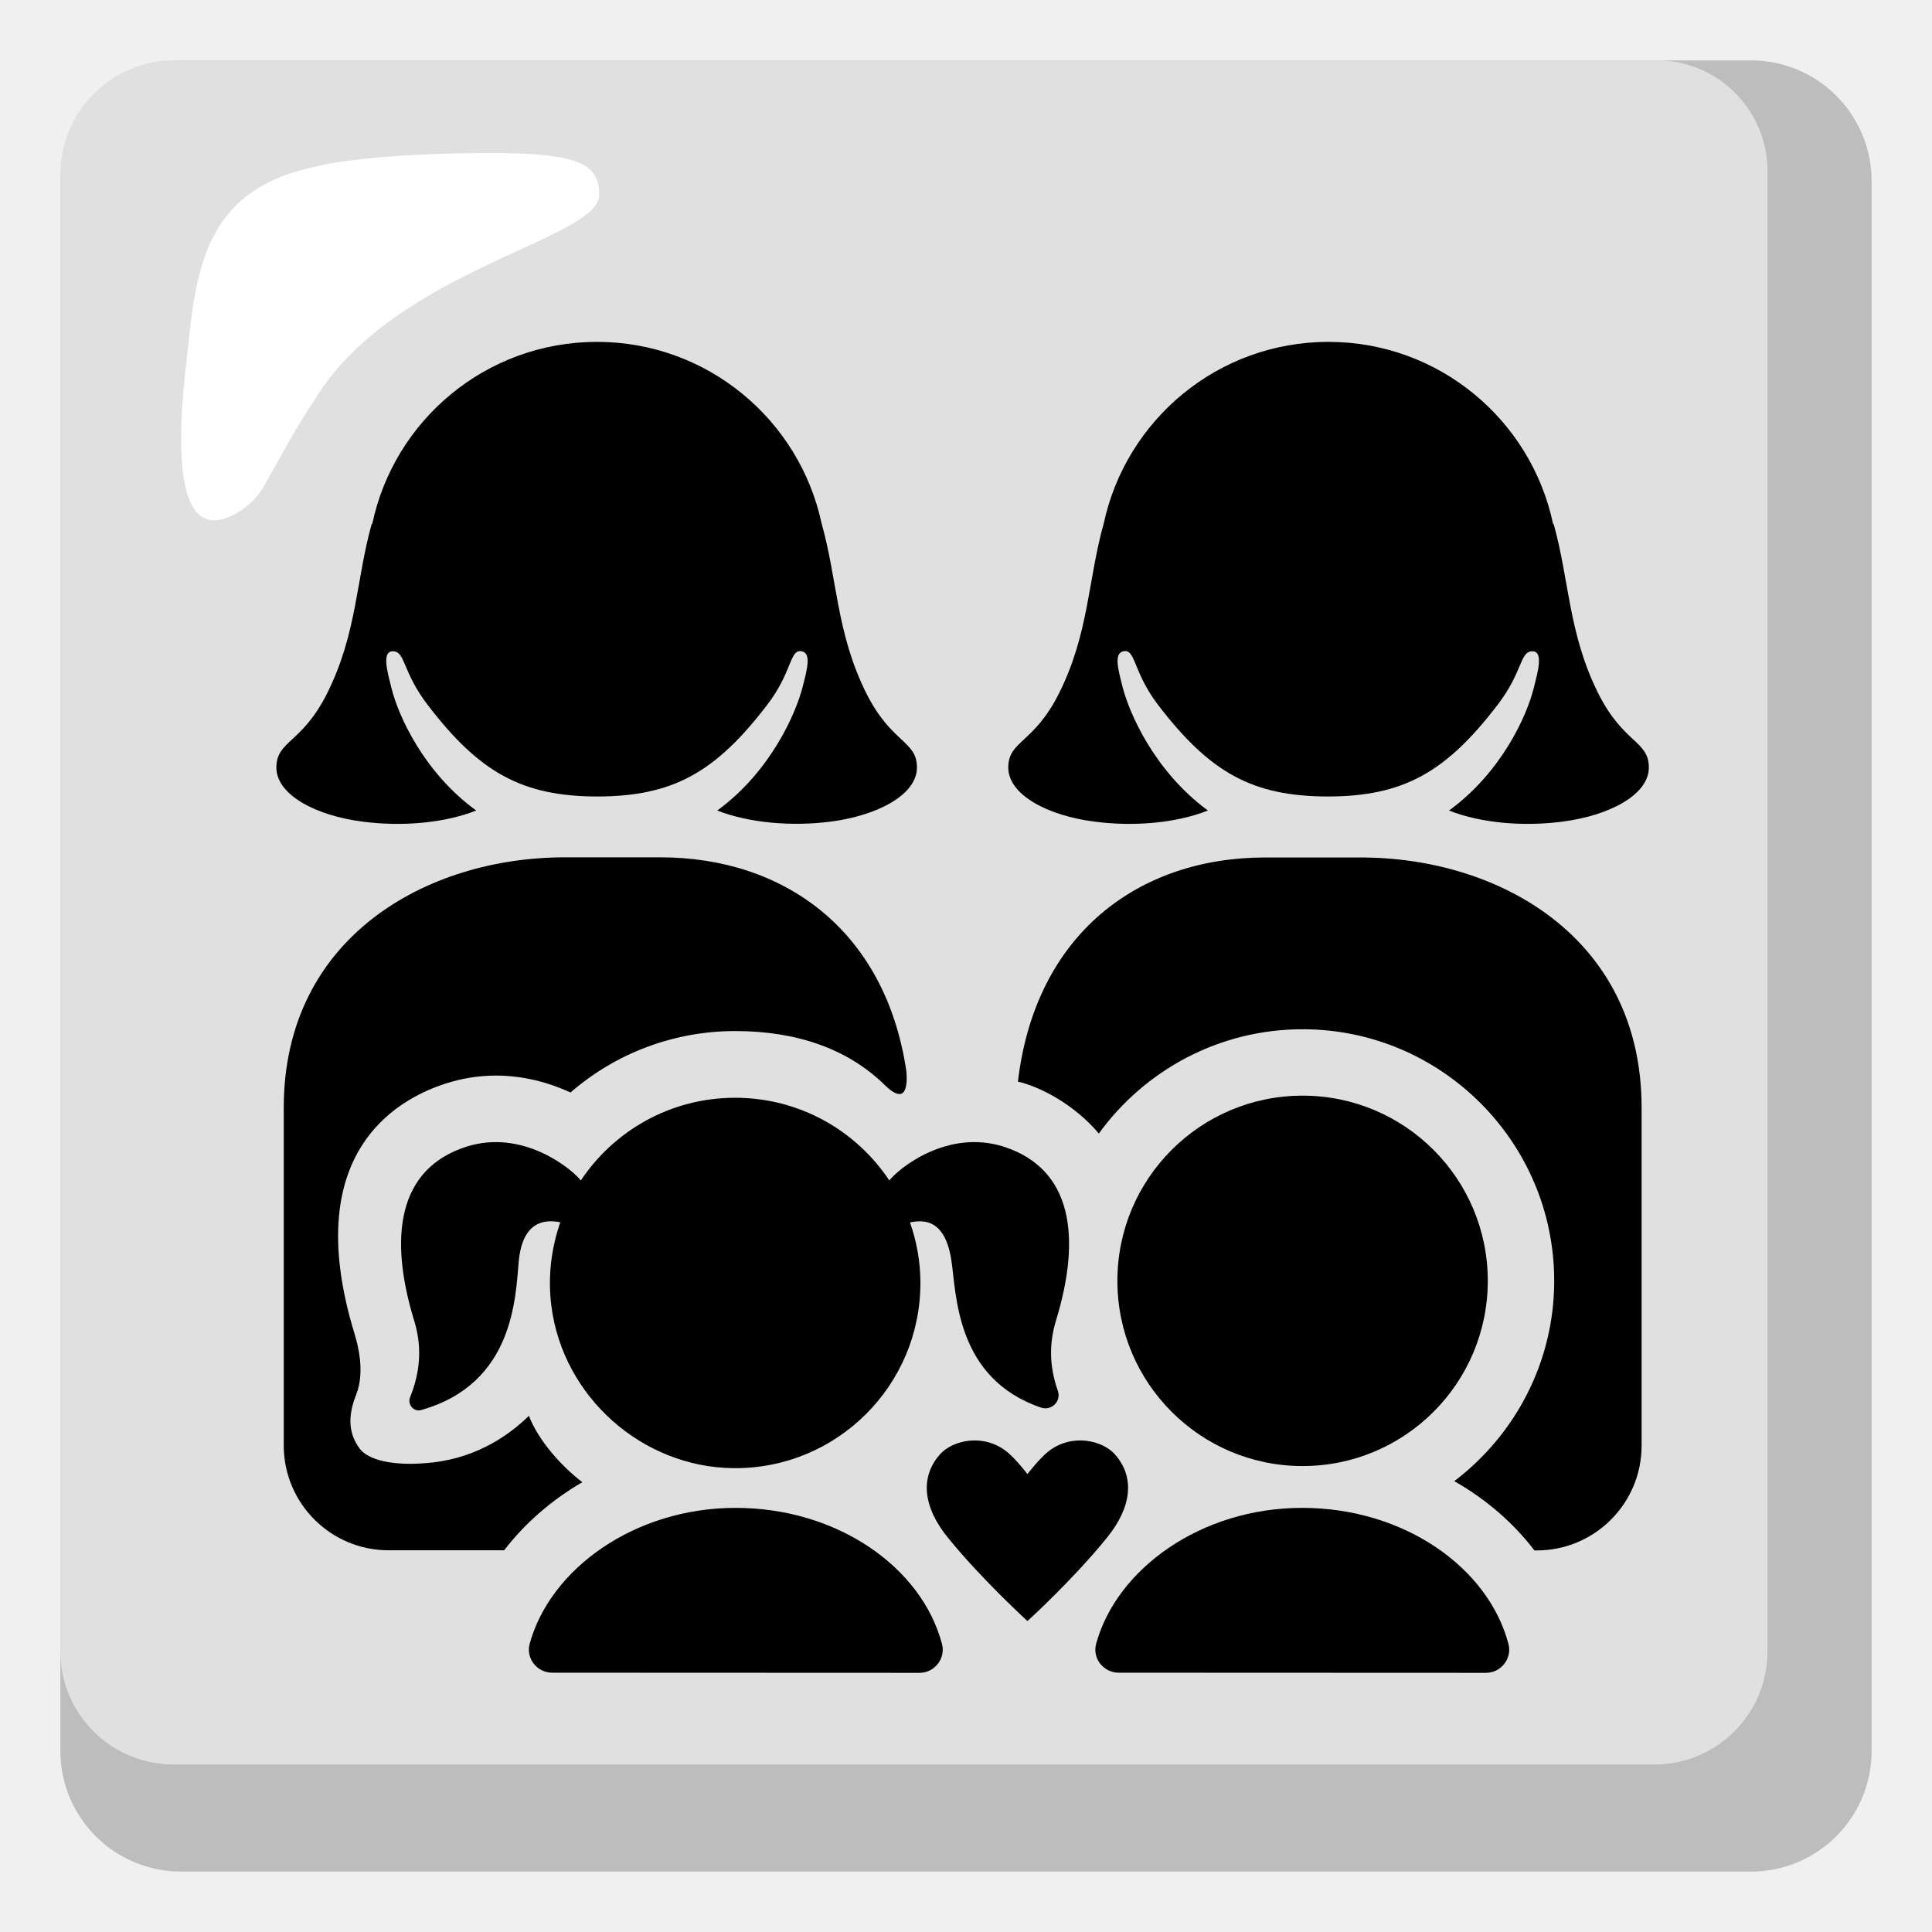
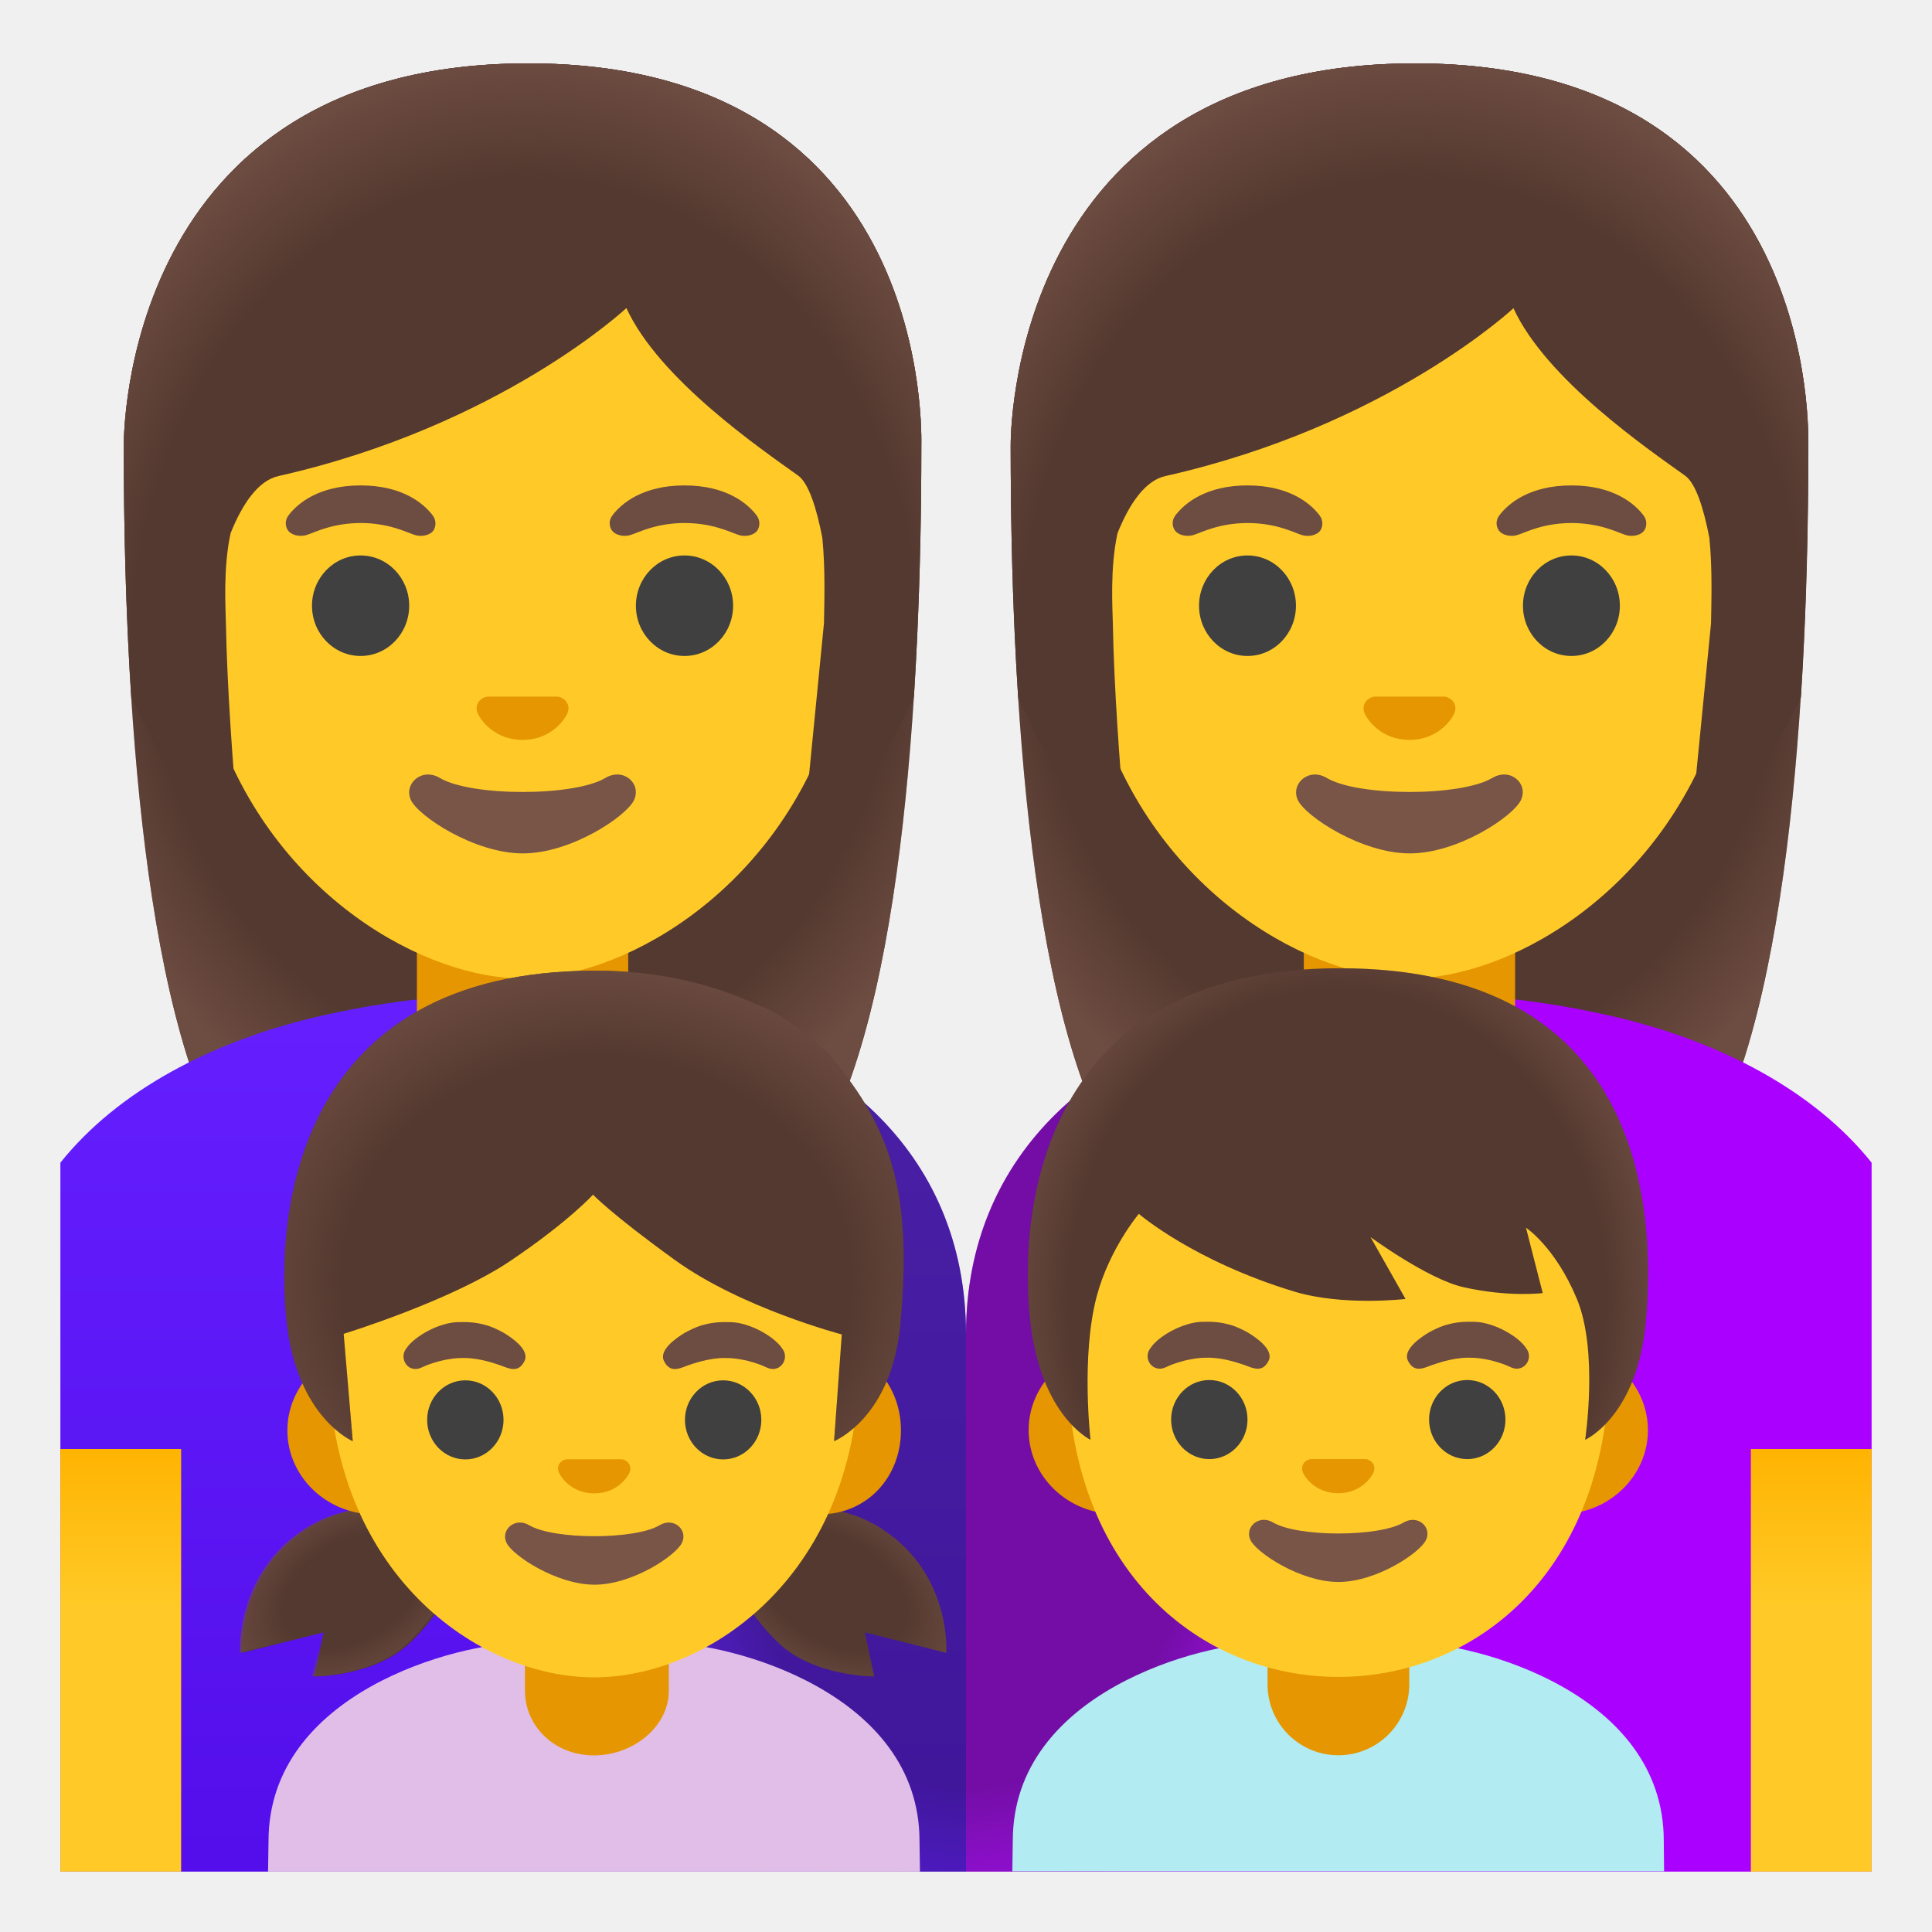
- <svg xmlns="http://www.w3.org/2000/svg" version="1.1" id="Layer_2_00000112599085000120992160000009789835536696894373_" x="0px" y="0px" viewBox="0 0 128 128" style="enable-background:new 0 0 128 128;" xml:space="preserve">
+ <svg xmlns="http://www.w3.org/2000/svg" version="1.1" id="Layer_1" x="0px" y="0px" viewBox="0 0 128 128" style="enable-background:new 0 0 128 128;" xml:space="preserve">
+   <g id="hairGroup_5_">
+     <path id="hair_13_" style="fill:#543930;" d="M34.99,4.2C7.99,4.2,8.2,29.17,8.2,29.57c0,16.17,1.24,39.02,7.71,48.01   c2.57,3.56,7.53,3.76,7.53,3.76l11.18-0.02l11.18,0.02c0,0,4.96-0.2,7.53-3.76c6.47-8.99,7.71-31.84,7.71-48.01   C61.03,29.17,62,4.2,34.99,4.2z" />
+     <radialGradient id="hairHighlights_9_" cx="93.38" cy="87.209" r="31.303" gradientTransform="matrix(1 0 0 -1.1901 -58.7604 144.5769)" gradientUnits="userSpaceOnUse">
+       <stop offset="0.794" style="stop-color:#6D4C41;stop-opacity:0" />
+       <stop offset="1" style="stop-color:#6D4C41" />
+     </radialGradient>
+     <path id="hairHighlights_8_" style="fill:url(#hairHighlights_9_);" d="M34.99,4.2C7.99,4.2,8.2,29.17,8.2,29.57   c0,16.17,1.24,39.02,7.71,48.01c2.57,3.56,7.53,3.76,7.53,3.76l11.18-0.02l11.18,0.02c0,0,4.96-0.2,7.53-3.76   c6.47-8.99,7.71-31.84,7.71-48.01C61.03,29.17,62,4.2,34.99,4.2z" />
+   </g>
  <g>
-     <path style="fill:#BDBDBD;" d="M116,4H12c-4.42,0-8,3.58-8,8v104c0,4.42,3.58,8,8,8h104c4.42,0,8-3.58,8-8V12   C124,7.58,120.42,4,116,4z" />
-     <path style="fill:#E0E0E0;" d="M109.7,4H11.5C7.37,4.03,4.03,7.37,4,11.5v97.9c-0.01,4.14,3.34,7.49,7.48,7.5c0.01,0,0.01,0,0.02,0   h98.1c4.14,0.01,7.49-3.34,7.5-7.48c0-0.01,0-0.01,0-0.02V11.5c0.09-4.05-3.13-7.41-7.18-7.5C109.85,4,109.77,4,109.7,4z" />
-     <path style="fill:#FFFFFF;" d="M39.7,12.9c0-2.3-1.6-3-10.8-2.7c-7.7,0.3-11.5,1.2-13.8,4c-1.9,2.3-2.3,5.6-2.6,8.4   c-0.2,2.2-2.2,14.9,3.5,11.2c0.68-0.45,1.23-1.07,1.6-1.8c1.2-2.1,1.9-3.5,3.3-5.6C26.2,17.8,39.7,15.9,39.7,12.9z" />
-     <g>
-       <path d="M90.15,56.81h-6.33c-8.34,0-15.22,5.02-16.38,14.85c1.54,0.36,3.77,1.55,5.36,3.44c3.03-4.18,7.95-6.91,13.5-6.91    c9.19,0,16.67,7.48,16.67,16.67c0,5.41-2.61,10.22-6.62,13.27c2.11,1.2,3.92,2.77,5.31,4.59h0.16c3.83,0,6.94-3.11,6.94-6.94    V73.39C108.77,62.11,99.31,56.81,90.15,56.81z" />
-       <path d="M105.88,45.92c-1.97-3.95-1.91-7.51-2.95-11.22c0,0-0.01,0.01-0.03,0.03c-1.45-6.9-7.56-12.08-14.89-12.08    c-7.32,0-13.43,5.17-14.89,12.06l0-0.01c-1.04,3.7-0.97,7.26-2.95,11.22c-1.67,3.35-3.37,3.14-3.37,4.93s2.57,3.19,5.75,3.59    c2.57,0.33,5.34,0.1,7.48-0.74c-3.52-2.58-5.22-6.43-5.67-8.24c-0.28-1.12-0.58-2.18,0.07-2.31c0.82-0.17,0.61,1.34,2.3,3.56    c3.43,4.48,6.25,6.05,11.24,6.06c4.99-0.01,7.81-1.58,11.24-6.06c1.7-2.21,1.47-3.54,2.3-3.56c0.78-0.01,0.37,1.37,0.09,2.49    c-0.45,1.79-2.13,5.54-5.6,8.06c2.14,0.84,4.91,1.07,7.49,0.74c3.18-0.41,5.75-1.8,5.75-3.59S107.55,49.27,105.88,45.92z" />
-       <path d="M38.58,98.2c-1.42-1.09-2.91-2.77-3.54-4.4c-1.16,1.14-3.28,2.74-6.36,3.09c-2.65,0.3-4.32-0.18-4.86-0.93    c-0.65-0.89-0.85-1.98-0.23-3.54c0.63-1.57,0.08-3.44-0.1-4.05c-3.86-12.62,3.58-15.78,6.03-16.58c1.08-0.35,2.21-0.53,3.34-0.53    c1.82,0,3.5,0.46,4.94,1.12c2.99-2.6,6.85-4.07,10.91-4.07c4.07,0,7.46,1.18,9.9,3.57c1.49,1.46,1.51-0.09,1.44-0.91    c-1.39-9.38-8.15-14.17-16.3-14.17h-6.33c-9.15,0-18.62,5.3-18.62,16.58v22.39c0,3.83,3.11,6.94,6.94,6.94h7.66    C34.77,100.93,36.53,99.39,38.58,98.2z" />
-       <path d="M57.39,45.92c-1.97-3.95-1.91-7.51-2.95-11.22c0,0,0,0,0,0.01c-1.46-6.89-7.57-12.06-14.89-12.06    c-7.33,0-13.45,5.18-14.89,12.08c-0.01-0.02-0.03-0.03-0.03-0.03c-1.04,3.7-0.97,7.26-2.95,11.22c-1.67,3.35-3.37,3.14-3.37,4.93    s2.57,3.19,5.75,3.59c2.58,0.33,5.35,0.1,7.49-0.74c-3.47-2.52-5.15-6.27-5.6-8.06c-0.28-1.12-0.69-2.5,0.09-2.49    c0.83,0.02,0.6,1.34,2.3,3.56c3.43,4.48,6.25,6.05,11.24,6.06c4.99-0.01,7.81-1.58,11.24-6.06c1.7-2.21,1.48-3.72,2.3-3.56    c0.65,0.13,0.35,1.2,0.07,2.31c-0.45,1.81-2.15,5.67-5.67,8.24c2.13,0.83,4.91,1.06,7.48,0.74c3.18-0.41,5.75-1.8,5.75-3.59    S59.07,49.27,57.39,45.92z" />
-       <circle cx="86.3" cy="84.86" r="12.27" />
-       <path d="M74.11,110.82c-1,0-1.75-0.95-1.49-1.91c1.36-4.97,6.95-9.01,13.65-9.01c6.73,0,12.33,3.93,13.67,9.02    c0.25,0.96-0.49,1.91-1.49,1.91L74.11,110.82L74.11,110.82z" />
-       <path d="M36.58,110.82c-1,0-1.75-0.95-1.49-1.91c1.36-4.97,6.95-9.01,13.65-9.01c6.73,0,12.33,3.93,13.67,9.02    c0.25,0.96-0.49,1.91-1.49,1.91L36.58,110.82L36.58,110.82z" />
-       <path d="M69.96,87.5c1.72-5.63,1.04-10.06-3.43-11.52c-3.77-1.22-7.02,1.46-7.61,2.23c-2.2-3.31-5.95-5.48-10.22-5.48    s-8.02,2.18-10.22,5.48c-0.59-0.76-3.84-3.45-7.61-2.23c-4.47,1.45-5.15,5.89-3.43,11.52c0.48,1.56,0.48,3.21-0.27,5.07    c-0.19,0.48,0.24,0.99,0.73,0.85c6.2-1.75,6.25-7.56,6.47-9.87c0.26-2.69,1.76-2.77,2.75-2.57c-0.59,1.71-0.84,3.58-0.59,5.55    c0.77,6.01,6,10.68,12.07,10.74c6.83,0.06,12.38-5.46,12.38-12.27c0-1.41-0.25-2.75-0.69-4.01c0.99-0.21,2.35-0.16,2.75,2.57    c0.33,2.22,0.29,7.78,5.94,9.7c0.68,0.23,1.34-0.42,1.11-1.1C69.49,90.46,69.52,88.95,69.96,87.5z" />
-       <path d="M73.87,96.36c-0.84-0.95-2.9-1.42-4.45-0.17c-0.58,0.47-1.35,1.47-1.35,1.47s-0.77-1-1.35-1.47    c-1.55-1.25-3.61-0.78-4.45,0.17c-1.33,1.51-1.12,3.49,0.55,5.54c2.29,2.81,5.25,5.49,5.25,5.5c0,0,2.96-2.68,5.25-5.5    C74.99,99.85,75.2,97.87,73.87,96.36z" />
+     <linearGradient id="SVGID_1_" gradientUnits="userSpaceOnUse" x1="984" y1="4.703" x2="984" y2="60.569" gradientTransform="matrix(-1 0 0 -1 1018 128)">
+       <stop offset="0" style="stop-color:#530EEB" />
+       <stop offset="1" style="stop-color:#651FFF" />
+     </linearGradient>
+     <path style="fill:url(#SVGID_1_);" d="M4,77.03V124h60V88.4c0-12.19-9.05-19.62-20.8-21.73c-0.09-0.02-0.17-0.04-0.26-0.05   c-0.5-0.09-1.01-0.16-1.51-0.23c-0.49-0.07-0.98-0.14-1.47-0.19c-0.49-0.06-0.98-0.11-1.47-0.15c-0.03,0-0.06,0-0.09-0.01   c-0.46-0.03-0.93-0.06-1.4-0.09c-1.03-0.07-2.06-0.1-3.07-0.1c-4.53,0-8.92,0.57-13.07,1.55C14.05,69.02,7.84,72.23,4,77.03z" />
+   </g>
+   <g id="neck_9_">
+     <g id="neck_1_">
+       <path style="fill:#E59600;" d="M34.62,74.16L34.62,74.16c-3.87,0-7-3.13-7-7v-6.42h14v6.42C41.62,71.03,38.49,74.16,34.62,74.16z" />
    </g>
  </g>
+   <g id="arm_2_">
+     <linearGradient id="SVGID_2_" gradientUnits="userSpaceOnUse" x1="8" y1="4.691" x2="8" y2="32.332" gradientTransform="matrix(1 0 0 -1 0 128)">
+       <stop offset="0.604" style="stop-color:#FFCA28" />
+       <stop offset="1" style="stop-color:#FFB300" />
+     </linearGradient>
+     <polygon style="fill:url(#SVGID_2_);" points="12,96 12,124 11,124 10.04,124 4,124 4,98 4,97 4,96  " />
+   </g>
+   <path id="head_6_" style="fill:#FFCA28;" d="M34.62,11.85L34.62,11.85L34.62,11.85c-11.36,0-21.88,8.45-21.88,26.36  c0,14.39,8.91,22.9,16.67,25.64c1.85,0.65,3.63,0.98,5.22,0.98c1.57,0,3.35-0.33,5.19-0.97c7.76-2.73,16.7-11.25,16.7-25.65  C56.5,20.29,45.98,11.85,34.62,11.85z" />
+   <path id="mouth_7_" style="fill:#795548;" d="M40.11,51.54c-2.08,1.24-8.89,1.24-10.97,0c-1.19-0.71-2.41,0.38-1.92,1.46  c0.49,1.07,4.21,3.54,7.42,3.54s6.88-2.47,7.37-3.54C42.51,51.91,41.31,50.83,40.11,51.54z" />
+   <path id="nose_7_" style="fill:#E59600;" d="M37.14,46.2c-0.07-0.03-0.14-0.04-0.21-0.05h-4.62c-0.07,0.01-0.14,0.03-0.21,0.05  c-0.42,0.17-0.65,0.6-0.45,1.06s1.12,1.76,2.97,1.76c1.85,0,2.77-1.3,2.97-1.76C37.79,46.8,37.56,46.37,37.14,46.2z" />
+   <g id="eyes_7_">
+     <ellipse style="fill:#404040;" cx="23.89" cy="40.13" rx="3.22" ry="3.33" />
+     <ellipse style="fill:#404040;" cx="45.35" cy="40.13" rx="3.22" ry="3.33" />
+   </g>
+   <g id="eyebrows_7_">
+     <path style="fill:#6D4C41;" d="M28.67,34.15c-0.61-0.81-2.03-1.99-4.78-1.99s-4.17,1.18-4.78,1.99c-0.27,0.36-0.2,0.77-0.01,1.02   c0.17,0.23,0.69,0.45,1.26,0.26c0.57-0.19,1.68-0.77,3.54-0.78c1.86,0.01,2.97,0.59,3.54,0.78c0.57,0.19,1.08-0.02,1.26-0.26   C28.87,34.93,28.94,34.51,28.67,34.15z" />
+     <path style="fill:#6D4C41;" d="M50.13,34.15c-0.61-0.81-2.03-1.99-4.78-1.99s-4.17,1.18-4.78,1.99c-0.27,0.36-0.2,0.77-0.01,1.02   c0.17,0.23,0.69,0.45,1.26,0.26c0.57-0.19,1.68-0.77,3.54-0.78c1.86,0.01,2.97,0.59,3.54,0.78c0.57,0.19,1.08-0.02,1.26-0.26   C50.33,34.93,50.4,34.51,50.13,34.15z" />
+   </g>
+   <g id="hairGroup_4_">
+     <g id="hair_1_">
+       <path style="fill:#543930;" d="M34.99,4.2C7.99,4.2,8.2,29.17,8.2,29.57c0,5.11,0.12,10.88,0.5,16.68l7.76,15.53    c0,0-1.34-12.17-1.49-20.42c-0.02-1.06-0.2-3.72,0.31-6.04c0.79-1.96,1.83-3.48,3.17-3.78C33.17,28.22,41.5,20.41,41.5,20.41    c2.17,4.73,8.94,9.35,11.38,11.1c0.69,0.5,1.21,2.11,1.6,4.11c0.21,2.07,0.13,4.34,0.11,5.67l-2.01,20.44l7.95-15.48    c0-0.03,0.01-0.07,0.02-0.1c0.37-5.76,0.49-11.5,0.49-16.58C61.03,29.17,62,4.2,34.99,4.2z" />
+     </g>
+     <radialGradient id="hairHighlights_10_" cx="93.6" cy="84.558" r="32.788" gradientTransform="matrix(1 0 0 -1.2135 -58.7604 146.0553)" gradientUnits="userSpaceOnUse">
+       <stop offset="0.794" style="stop-color:#6D4C41;stop-opacity:0" />
+       <stop offset="1" style="stop-color:#6D4C41" />
+     </radialGradient>
+     <path id="hairHighlights_7_" style="fill:url(#hairHighlights_10_);" d="M34.99,4.2C7.99,4.2,8.2,29.17,8.2,29.57   c0,5.11,0.12,10.88,0.5,16.68l4.42-0.01c-0.04-1.92,1.31-13.81,5.32-14.71C33.17,28.21,41.5,20.4,41.5,20.4   c2.17,4.73,8.94,9.35,11.38,11.1c2,1.44,2.61,12.22,2.57,14.74h5.08c0-0.03,0.01-0.07,0.02-0.1c0.37-5.76,0.49-11.5,0.49-16.58   C61.03,29.17,62,4.2,34.99,4.2z" />
+   </g>
+   <g id="hairGroup_2_">
+     <path id="hair_10_" style="fill:#543930;" d="M93.75,4.2c-27.01,0-26.79,24.97-26.79,25.37c0,16.17,1.24,39.02,7.71,48.01   c2.57,3.56,7.53,3.76,7.53,3.76l11.18-0.02l11.18,0.02c0,0,4.96-0.2,7.53-3.76c6.47-8.99,7.71-31.84,7.71-48.01   C119.79,29.17,120.76,4.2,93.75,4.2z" />
+     <radialGradient id="hairHighlights_11_" cx="93.379" cy="87.209" r="31.303" gradientTransform="matrix(1 0 0 -1.1901 0 144.5769)" gradientUnits="userSpaceOnUse">
+       <stop offset="0.794" style="stop-color:#6D4C41;stop-opacity:0" />
+       <stop offset="1" style="stop-color:#6D4C41" />
+     </radialGradient>
+     <path id="hairHighlights_2_" style="fill:url(#hairHighlights_11_);" d="M93.75,4.2c-27.01,0-26.79,24.97-26.79,25.37   c0,16.17,1.24,39.02,7.71,48.01c2.57,3.56,7.53,3.76,7.53,3.76l11.18-0.02l11.18,0.02c0,0,4.96-0.2,7.53-3.76   c6.47-8.99,7.71-31.84,7.71-48.01C119.79,29.17,120.76,4.2,93.75,4.2z" />
+   </g>
+   <path style="fill:#AA00FF;" d="M124,77.03V124H64V88.4c0-12.19,9.05-19.62,20.8-21.73c0.09-0.02,0.17-0.04,0.26-0.05  c0.5-0.09,1.01-0.16,1.51-0.23c0.49-0.07,0.98-0.14,1.47-0.19c0.49-0.06,0.98-0.11,1.47-0.15c0.03,0,0.06,0,0.09-0.01  c0.46-0.03,0.93-0.06,1.4-0.09c1.03-0.07,2.06-0.1,3.07-0.1c4.53,0,8.92,0.57,13.07,1.55C113.95,69.02,120.16,72.23,124,77.03z" />
+   <g id="neck_7_">
+     <g id="neck_2_">
+       <path style="fill:#E59600;" d="M93.38,74.16L93.38,74.16c-3.87,0-7-3.13-7-7v-6.42h14v6.42C100.38,71.03,97.25,74.16,93.38,74.16z    " />
+     </g>
+   </g>
+   <g id="arm_1_">
+     <linearGradient id="SVGID_3_" gradientUnits="userSpaceOnUse" x1="120" y1="4.691" x2="120" y2="32.332" gradientTransform="matrix(1 0 0 -1 0 128)">
+       <stop offset="0.604" style="stop-color:#FFCA28" />
+       <stop offset="1" style="stop-color:#FFB300" />
+     </linearGradient>
+     <polygon style="fill:url(#SVGID_3_);" points="116,96 116,124 117,124 117.96,124 124,124 124,98 124,97 124,96  " />
+   </g>
+   <path id="head_3_" style="fill:#FFCA28;" d="M93.38,11.85L93.38,11.85L93.38,11.85c-11.36,0-21.88,8.45-21.88,26.36  c0,14.39,8.91,22.9,16.67,25.64c1.85,0.65,3.63,0.98,5.22,0.98c1.57,0,3.35-0.33,5.18-0.97c7.76-2.73,16.7-11.25,16.7-25.65  C115.26,20.29,104.74,11.85,93.38,11.85z" />
+   <path id="mouth_6_" style="fill:#795548;" d="M98.87,51.54c-2.08,1.24-8.89,1.24-10.97,0c-1.19-0.71-2.41,0.38-1.92,1.46  c0.49,1.07,4.21,3.54,7.42,3.54s6.88-2.47,7.37-3.54C101.27,51.91,100.07,50.83,98.87,51.54z" />
+   <path id="nose_6_" style="fill:#E59600;" d="M95.9,46.2c-0.07-0.03-0.14-0.04-0.21-0.05h-4.62c-0.07,0.01-0.14,0.03-0.21,0.05  c-0.42,0.17-0.65,0.6-0.45,1.06c0.2,0.46,1.12,1.76,2.97,1.76c1.85,0,2.77-1.3,2.97-1.76C96.55,46.8,96.32,46.37,95.9,46.2z" />
+   <g id="eyes_6_">
+     <ellipse style="fill:#404040;" cx="82.65" cy="40.13" rx="3.21" ry="3.33" />
+     <ellipse style="fill:#404040;" cx="104.11" cy="40.13" rx="3.21" ry="3.33" />
+   </g>
+   <g id="eyebrows_6_">
+     <path style="fill:#6D4C41;" d="M87.43,34.15c-0.61-0.81-2.03-1.99-4.78-1.99s-4.17,1.18-4.78,1.99c-0.27,0.36-0.2,0.77-0.01,1.02   c0.17,0.23,0.69,0.45,1.26,0.26c0.57-0.19,1.68-0.77,3.54-0.78c1.86,0.01,2.97,0.59,3.54,0.78c0.57,0.19,1.08-0.02,1.26-0.26   C87.63,34.93,87.7,34.51,87.43,34.15z" />
+     <path style="fill:#6D4C41;" d="M108.89,34.15c-0.61-0.81-2.03-1.99-4.78-1.99s-4.17,1.18-4.78,1.99c-0.27,0.36-0.2,0.77-0.01,1.02   c0.17,0.23,0.69,0.45,1.26,0.26c0.57-0.19,1.68-0.77,3.54-0.78c1.86,0.01,2.97,0.59,3.54,0.78c0.57,0.19,1.08-0.02,1.26-0.26   C109.09,34.93,109.16,34.51,108.89,34.15z" />
+   </g>
+   <g id="hairGroup_1_">
+     <g id="hair">
+       <path style="fill:#543930;" d="M93.75,4.2c-27.01,0-26.79,24.97-26.79,25.37c0,5.11,0.12,10.88,0.5,16.68l7.76,15.53    c0,0-1.34-12.17-1.49-20.42c-0.02-1.06-0.2-3.72,0.31-6.04c0.79-1.96,1.83-3.48,3.17-3.78c14.72-3.31,23.06-11.12,23.06-11.12    c2.17,4.73,8.94,9.35,11.38,11.1c0.69,0.5,1.21,2.11,1.6,4.11c0.21,2.07,0.13,4.34,0.11,5.67l-2.01,20.44l7.95-15.48    c0-0.03,0.01-0.07,0.02-0.1c0.37-5.76,0.49-11.5,0.49-16.58C119.79,29.17,120.76,4.2,93.75,4.2z" />
+     </g>
+     <radialGradient id="hairHighlights_12_" cx="93.6" cy="84.558" r="32.788" gradientTransform="matrix(1 0 0 -1.2135 0 146.0553)" gradientUnits="userSpaceOnUse">
+       <stop offset="0.794" style="stop-color:#6D4C41;stop-opacity:0" />
+       <stop offset="1" style="stop-color:#6D4C41" />
+     </radialGradient>
+     <path id="hairHighlights_1_" style="fill:url(#hairHighlights_12_);" d="M93.75,4.2c-27.01,0-26.79,24.97-26.79,25.37   c0,5.11,0.12,10.88,0.5,16.68l4.42-0.01c-0.04-1.92,1.31-13.81,5.32-14.71c14.72-3.31,23.06-11.12,23.06-11.12   c2.17,4.73,8.94,9.35,11.38,11.1c2,1.44,2.61,12.22,2.57,14.74h5.07c0-0.03,0.01-0.07,0.02-0.1c0.37-5.76,0.49-11.5,0.49-16.58   C119.79,29.17,120.76,4.2,93.75,4.2z" />
+   </g>
+   <radialGradient id="SVGID_4_" cx="64" cy="33.024" r="27.104" gradientTransform="matrix(1 0 0 -1.4568 0 143.084)" gradientUnits="userSpaceOnUse">
+     <stop offset="0.594" style="stop-color:#212121" />
+     <stop offset="1" style="stop-color:#616161;stop-opacity:0.05" />
+   </radialGradient>
+   <path style="opacity:0.4;fill:url(#SVGID_4_);enable-background:new    ;" d="M91,65.95V124H37V65.98c0.22,0,0.45,0.01,0.67,0.01  c1.75,0.12,3.5,0.33,5.27,0.63C54.82,68.67,64,76.12,64,88.4c0-12.19,9.05-19.62,20.8-21.73c0.1-0.02,0.2-0.03,0.3-0.05  c0.49-0.08,0.98-0.16,1.47-0.23s0.98-0.14,1.47-0.19c0.49-0.06,0.98-0.11,1.47-0.15c0.03,0,0.06,0,0.09-0.01  C90.06,66.01,90.53,65.98,91,65.95z" />
+   <path id="shirt_8_" style="fill:#E1BEE7;" d="M60.92,121.98c0-9.84-12.51-13.14-16.87-13.14h-9.38c-4.35,0-16.88,3.3-16.88,13.14  c0,0-0.01,0.79-0.03,2.02h1.02h0.98h39.19h0.98h1.02C60.93,122.98,60.92,121.98,60.92,121.98z" />
+   <g id="neck_3_">
+     <path style="fill:#E59600;" d="M39.35,116.3c-2.6,0-4.57-1.92-4.57-4.29v-2.38h9.53v2.38C44.32,114.38,41.96,116.3,39.35,116.3z" />
+   </g>
+   <g id="hair_x5F_back_3_">
+     <g id="hair_8_">
+       <path style="fill:#543930;" d="M20.82,111.07l0.62-2.92l-5.39,1.35c0,0-0.38-5.2,4.26-8.2c5.09-3.29,10.94,0.22,10.94,0.22    s-0.58,3.93-4.06,7.3C24.84,111.09,20.82,111.07,20.82,111.07z" />
+     </g>
+     <g id="hair_6_">
+       <path style="fill:#543930;" d="M57.92,111.07l-0.62-2.92l5.39,1.35c0,0,0.38-5.2-4.26-8.2c-5.09-3.29-10.94,0.22-10.94,0.22    s0.58,3.93,4.06,7.3C53.9,111.09,57.92,111.07,57.92,111.07z" />
+     </g>
+     <radialGradient id="hairHighlights_13_" cx="55.273" cy="22.628" r="9.837" gradientTransform="matrix(0.8651 0.5016 0.3314 -0.5715 -0.0438 90.5765)" gradientUnits="userSpaceOnUse">
+       <stop offset="0.525" style="stop-color:#6D4C41;stop-opacity:0" />
+       <stop offset="1" style="stop-color:#6D4C41" />
+     </radialGradient>
+     <path id="hairHighlights_6_" style="fill:url(#hairHighlights_13_);" d="M57.92,111.07l-0.62-2.92l5.39,1.35c0,0,0.38-5.2-4.26-8.2   c-5.09-3.29-10.94,0.22-10.94,0.22s0.58,3.93,4.06,7.3C53.9,111.09,57.92,111.07,57.92,111.07z" />
+     <radialGradient id="hairHighlights_14_" cx="1274.531" cy="22.628" r="9.342" gradientTransform="matrix(-0.8651 0.5016 -0.3314 -0.5715 1133.414 -521.0203)" gradientUnits="userSpaceOnUse">
+       <stop offset="0.525" style="stop-color:#6D4C41;stop-opacity:0" />
+       <stop offset="1" style="stop-color:#6D4C41" />
+     </radialGradient>
+     <path id="hairHighlights_4_" style="fill:url(#hairHighlights_14_);" d="M20.68,111.07l0.62-2.92l-5.39,1.35c0,0-0.38-5.2,4.26-8.2   c5.09-3.29,10.94,0.22,10.94,0.22s-0.58,3.93-4.06,7.3C24.7,111.09,20.68,111.07,20.68,111.07z" />
+   </g>
+   <g id="ears_5_">
+     <path style="fill:#E59600;" d="M54.31,89.21h-3.97H28.8h-3.98c-3.18,0-5.78,2.5-5.78,5.56s2.6,5.56,5.78,5.56h3.98h21.53h3.97   c3.18,0,5.39-2.5,5.39-5.56S57.49,89.21,54.31,89.21z" />
+   </g>
+   <path id="head_7_" style="fill:#FFCA28;" d="M39.36,66.27L39.36,66.27L39.36,66.27c-9.33,0-17.57,9.8-17.57,23.9  c0,14.02,9.87,20.96,17.57,20.96s17.57-6.93,17.57-20.96C56.93,76.06,48.68,66.27,39.36,66.27z" />
+   <path id="mouth_8_" style="fill:#795548;" d="M43.7,101.05c-1.64,0.97-7,0.97-8.64,0c-0.94-0.56-1.9,0.3-1.51,1.15  c0.38,0.84,3.31,2.79,5.84,2.79s5.42-1.95,5.8-2.79C45.58,101.35,44.64,100.49,43.7,101.05z" />
+   <path id="nose_8_" style="fill:#E59600;" d="M41.35,96.72c-0.05-0.02-0.11-0.04-0.17-0.04h-3.63c-0.06,0.01-0.11,0.02-0.17,0.04  c-0.33,0.13-0.51,0.47-0.35,0.84c0.16,0.36,0.88,1.38,2.34,1.38s2.18-1.02,2.34-1.38C41.86,97.19,41.68,96.85,41.35,96.72z" />
+   <g id="eyes_8_">
+     <ellipse style="fill:#404040;" cx="30.83" cy="94.07" rx="2.53" ry="2.62" />
+     <ellipse style="fill:#404040;" cx="47.91" cy="94.07" rx="2.53" ry="2.62" />
+   </g>
+   <g id="eyebrows_8_">
+     <path style="fill:#6D4C41;" d="M26.87,89.41c0.1-0.13,0.13-0.21,0.31-0.39c0.4-0.42,1.18-0.92,1.94-1.18   c0.73-0.25,1.07-0.25,1.62-0.25c0.85,0,1.37,0.18,1.62,0.25c0.35,0.12,0.68,0.28,1.01,0.46c0.55,0.33,1.74,1.14,1.38,1.87   c-0.4,0.81-1.01,0.51-1.56,0.3c-0.24-0.07-1.32-0.5-2.46-0.5c-0.62,0-0.88,0.07-1.05,0.09c-0.73,0.12-1.28,0.35-1.38,0.38   c-0.38,0.15-0.65,0.37-1.08,0.2C26.77,90.44,26.58,89.84,26.87,89.41z" />
+     <path style="fill:#6D4C41;" d="M51.87,89.41c-0.1-0.13-0.13-0.21-0.31-0.39c-0.4-0.42-1.18-0.92-1.94-1.18   c-0.73-0.25-1.07-0.25-1.62-0.25c-0.85,0-1.37,0.18-1.62,0.25c-0.35,0.12-0.68,0.28-1.01,0.46c-0.55,0.33-1.74,1.14-1.38,1.87   c0.4,0.81,1.01,0.51,1.56,0.3c0.24-0.07,1.32-0.5,2.46-0.5c0.62,0,0.88,0.07,1.04,0.09c0.73,0.12,1.28,0.35,1.38,0.38   c0.38,0.15,0.65,0.37,1.08,0.2C51.97,90.44,52.16,89.84,51.87,89.41z" />
+   </g>
+   <g id="hair_x5F_front_3_">
+     <g id="hair_4_">
+       <path style="fill:#543930;" d="M54.93,69.91c-2.33-2.43-4.56-3.32-4.78-3.35c-2.71-1.24-6.2-2.25-10.72-2.25    c-19.88,0-21.23,16.2-20.43,23.33c0.7,6.29,4.37,7.84,4.37,7.84l-0.6-7.11c0,0,7.11-2.18,11.04-4.83    c3.87-2.61,5.48-4.39,5.48-4.39s1.2,1.28,5.44,4.34c4.4,3.18,11.04,4.92,11.04,4.92l-0.51,7.07c0,0,3.85-1.54,4.4-7.84    C60.36,79.75,59.42,75.03,54.93,69.91z" />
+     </g>
+     <radialGradient id="hairHighlights_15_" cx="46.695" cy="43.215" r="23.474" gradientTransform="matrix(1.0432 0 0 -0.9174 -9.2029 124.4322)" gradientUnits="userSpaceOnUse">
+       <stop offset="0.685" style="stop-color:#6D4C41;stop-opacity:0" />
+       <stop offset="1" style="stop-color:#6D4C41" />
+     </radialGradient>
+     <path id="hairHighlights_5_" style="fill:url(#hairHighlights_15_);" d="M54.93,69.91c-2.33-2.43-4.56-3.32-4.78-3.35   c-2.71-1.24-6.2-2.25-10.72-2.25c-19.88,0-21.23,16.2-20.43,23.33c0.7,6.29,4.37,7.84,4.37,7.84l-0.6-7.11   c0,0,7.11-2.18,11.04-4.83c3.87-2.61,5.48-4.39,5.48-4.39s1.2,1.28,5.44,4.34c4.4,3.18,11.04,4.92,11.04,4.92l-0.51,7.07   c0,0,3.85-1.54,4.4-7.84C60.36,79.75,59.42,75.03,54.93,69.91z" />
+   </g>
+   <g id="shirt_5_">
+     <path style="fill:#B2EBF2;" d="M110.23,121.96c0-9.84-12.51-13.14-16.87-13.14h-9.38c-4.35,0-16.88,3.3-16.88,13.14   c0,0-0.01,0.79-0.03,2.02h1.02h0.97h39.19h0.98h1.02C110.24,122.97,110.23,121.96,110.23,121.96z" />
+   </g>
+   <g id="neck">
+     <path style="fill:#E59600;" d="M88.67,116.29L88.67,116.29c-2.59,0-4.69-2.1-4.69-4.69V108h9.39v3.6   C93.36,114.19,91.26,116.29,88.67,116.29z" />
+   </g>
+   <g id="ears">
+     <path style="fill:#E59600;" d="M103.4,89.19h-3.97H77.9h-3.97c-3.18,0-5.78,2.5-5.78,5.56s2.6,5.56,5.78,5.56h3.97h21.53h3.97   c3.18,0,5.78-2.5,5.78-5.56S106.58,89.19,103.4,89.19z" />
+   </g>
+   <path id="head" style="fill:#FFCA28;" d="M88.67,66.25L88.67,66.25L88.67,66.25c-9.33,0-17.96,9.8-17.96,23.89  c0,14.02,8.9,20.96,17.96,20.96s17.96-6.93,17.96-20.96C106.63,76.05,97.99,66.25,88.67,66.25z" />
+   <path id="mouth_3_" style="fill:#795548;" d="M92.99,100.87c-1.64,0.97-7,0.97-8.64,0c-0.94-0.56-1.9,0.3-1.51,1.15  c0.38,0.84,3.31,2.79,5.84,2.79c2.53,0,5.42-1.95,5.8-2.79C94.88,101.17,93.93,100.32,92.99,100.87z" />
+   <path id="nose_3_" style="fill:#E59600;" d="M90.65,96.71c-0.05-0.02-0.11-0.04-0.17-0.04h-3.63c-0.06,0.01-0.11,0.02-0.17,0.04  c-0.33,0.13-0.51,0.47-0.36,0.84s0.88,1.38,2.34,1.38s2.18-1.02,2.34-1.38C91.16,97.18,90.98,96.84,90.65,96.71z" />
+   <g id="eyes_3_">
+     <ellipse style="fill:#404040;" cx="80.12" cy="94.05" rx="2.53" ry="2.62" />
+     <ellipse style="fill:#404040;" cx="97.21" cy="94.05" rx="2.53" ry="2.62" />
+   </g>
+   <g id="eyebrows_3_">
+     <path style="fill:#6D4C41;" d="M76.17,89.39c0.1-0.13,0.13-0.21,0.31-0.39c0.39-0.42,1.18-0.92,1.94-1.18   c0.73-0.25,1.07-0.25,1.62-0.25c0.85,0,1.37,0.18,1.62,0.25c0.35,0.12,0.68,0.28,1.01,0.46c0.55,0.33,1.74,1.14,1.38,1.87   c-0.4,0.81-1.01,0.51-1.56,0.3c-0.24-0.07-1.32-0.5-2.46-0.5c-0.62,0-0.88,0.07-1.04,0.09c-0.73,0.12-1.28,0.35-1.38,0.38   c-0.38,0.15-0.65,0.37-1.07,0.2C76.07,90.43,75.88,89.83,76.17,89.39z" />
+     <path style="fill:#6D4C41;" d="M101.16,89.39c-0.1-0.13-0.13-0.21-0.31-0.39c-0.39-0.42-1.18-0.92-1.94-1.18   c-0.73-0.25-1.07-0.25-1.62-0.25c-0.85,0-1.37,0.18-1.62,0.25c-0.35,0.12-0.68,0.28-1.01,0.46c-0.55,0.33-1.74,1.14-1.38,1.87   c0.4,0.81,1.01,0.51,1.56,0.3c0.24-0.07,1.32-0.5,2.46-0.5c0.62,0,0.88,0.07,1.04,0.09c0.73,0.12,1.28,0.35,1.38,0.38   c0.38,0.15,0.65,0.37,1.07,0.2C101.26,90.43,101.45,89.83,101.16,89.39z" />
+   </g>
+   <g id="hairGroup_3_">
+     <path id="hair_3_" style="fill:#543930;" d="M88.77,64.15c-19.93,0-21.32,16.28-20.51,23.4c0.71,6.29,3.99,7.84,3.99,7.84   s-0.64-5.49,0.4-9.47c0.83-3.16,2.8-5.5,2.8-5.5s3.6,3.12,10.3,5.15c3.23,0.98,7.37,0.49,7.37,0.49l-2.32-4.1   c0,0,3.8,2.79,6.16,3.32c3.03,0.68,5.25,0.39,5.25,0.39l-1.11-4.33c0,0,1.93,1.26,3.37,4.71c1.44,3.45,0.55,9.34,0.55,9.34   s3.46-1.54,4.02-7.84C109.74,79.65,108.62,64.15,88.77,64.15L88.77,64.15z" />
+     <radialGradient id="hairHighlights_16_" cx="39.352" cy="33.247" r="23.081" gradientTransform="matrix(1.110000e-13 1.1138 -0.9718 1.030000e-13 120.8981 42.1724)" gradientUnits="userSpaceOnUse">
+       <stop offset="0.794" style="stop-color:#6D4C41;stop-opacity:0" />
+       <stop offset="1" style="stop-color:#6D4C41" />
+     </radialGradient>
+     <path id="hairHighlights_3_" style="fill:url(#hairHighlights_16_);" d="M88.77,64.15c-19.93,0-21.32,16.28-20.51,23.4   c0.71,6.29,3.99,7.84,3.99,7.84s-0.64-5.49,0.4-9.47c0.83-3.16,2.8-5.5,2.8-5.5s3.6,3.12,10.3,5.15c3.23,0.98,7.37,0.49,7.37,0.49   l-2.32-4.1c0,0,3.8,2.79,6.16,3.32c3.03,0.68,5.25,0.39,5.25,0.39l-1.11-4.33c0,0,1.93,1.26,3.37,4.71   c1.44,3.45,0.55,9.34,0.55,9.34s3.46-1.54,4.02-7.84C109.74,79.65,108.62,64.15,88.77,64.15L88.77,64.15z" />
+   </g>
</svg>
